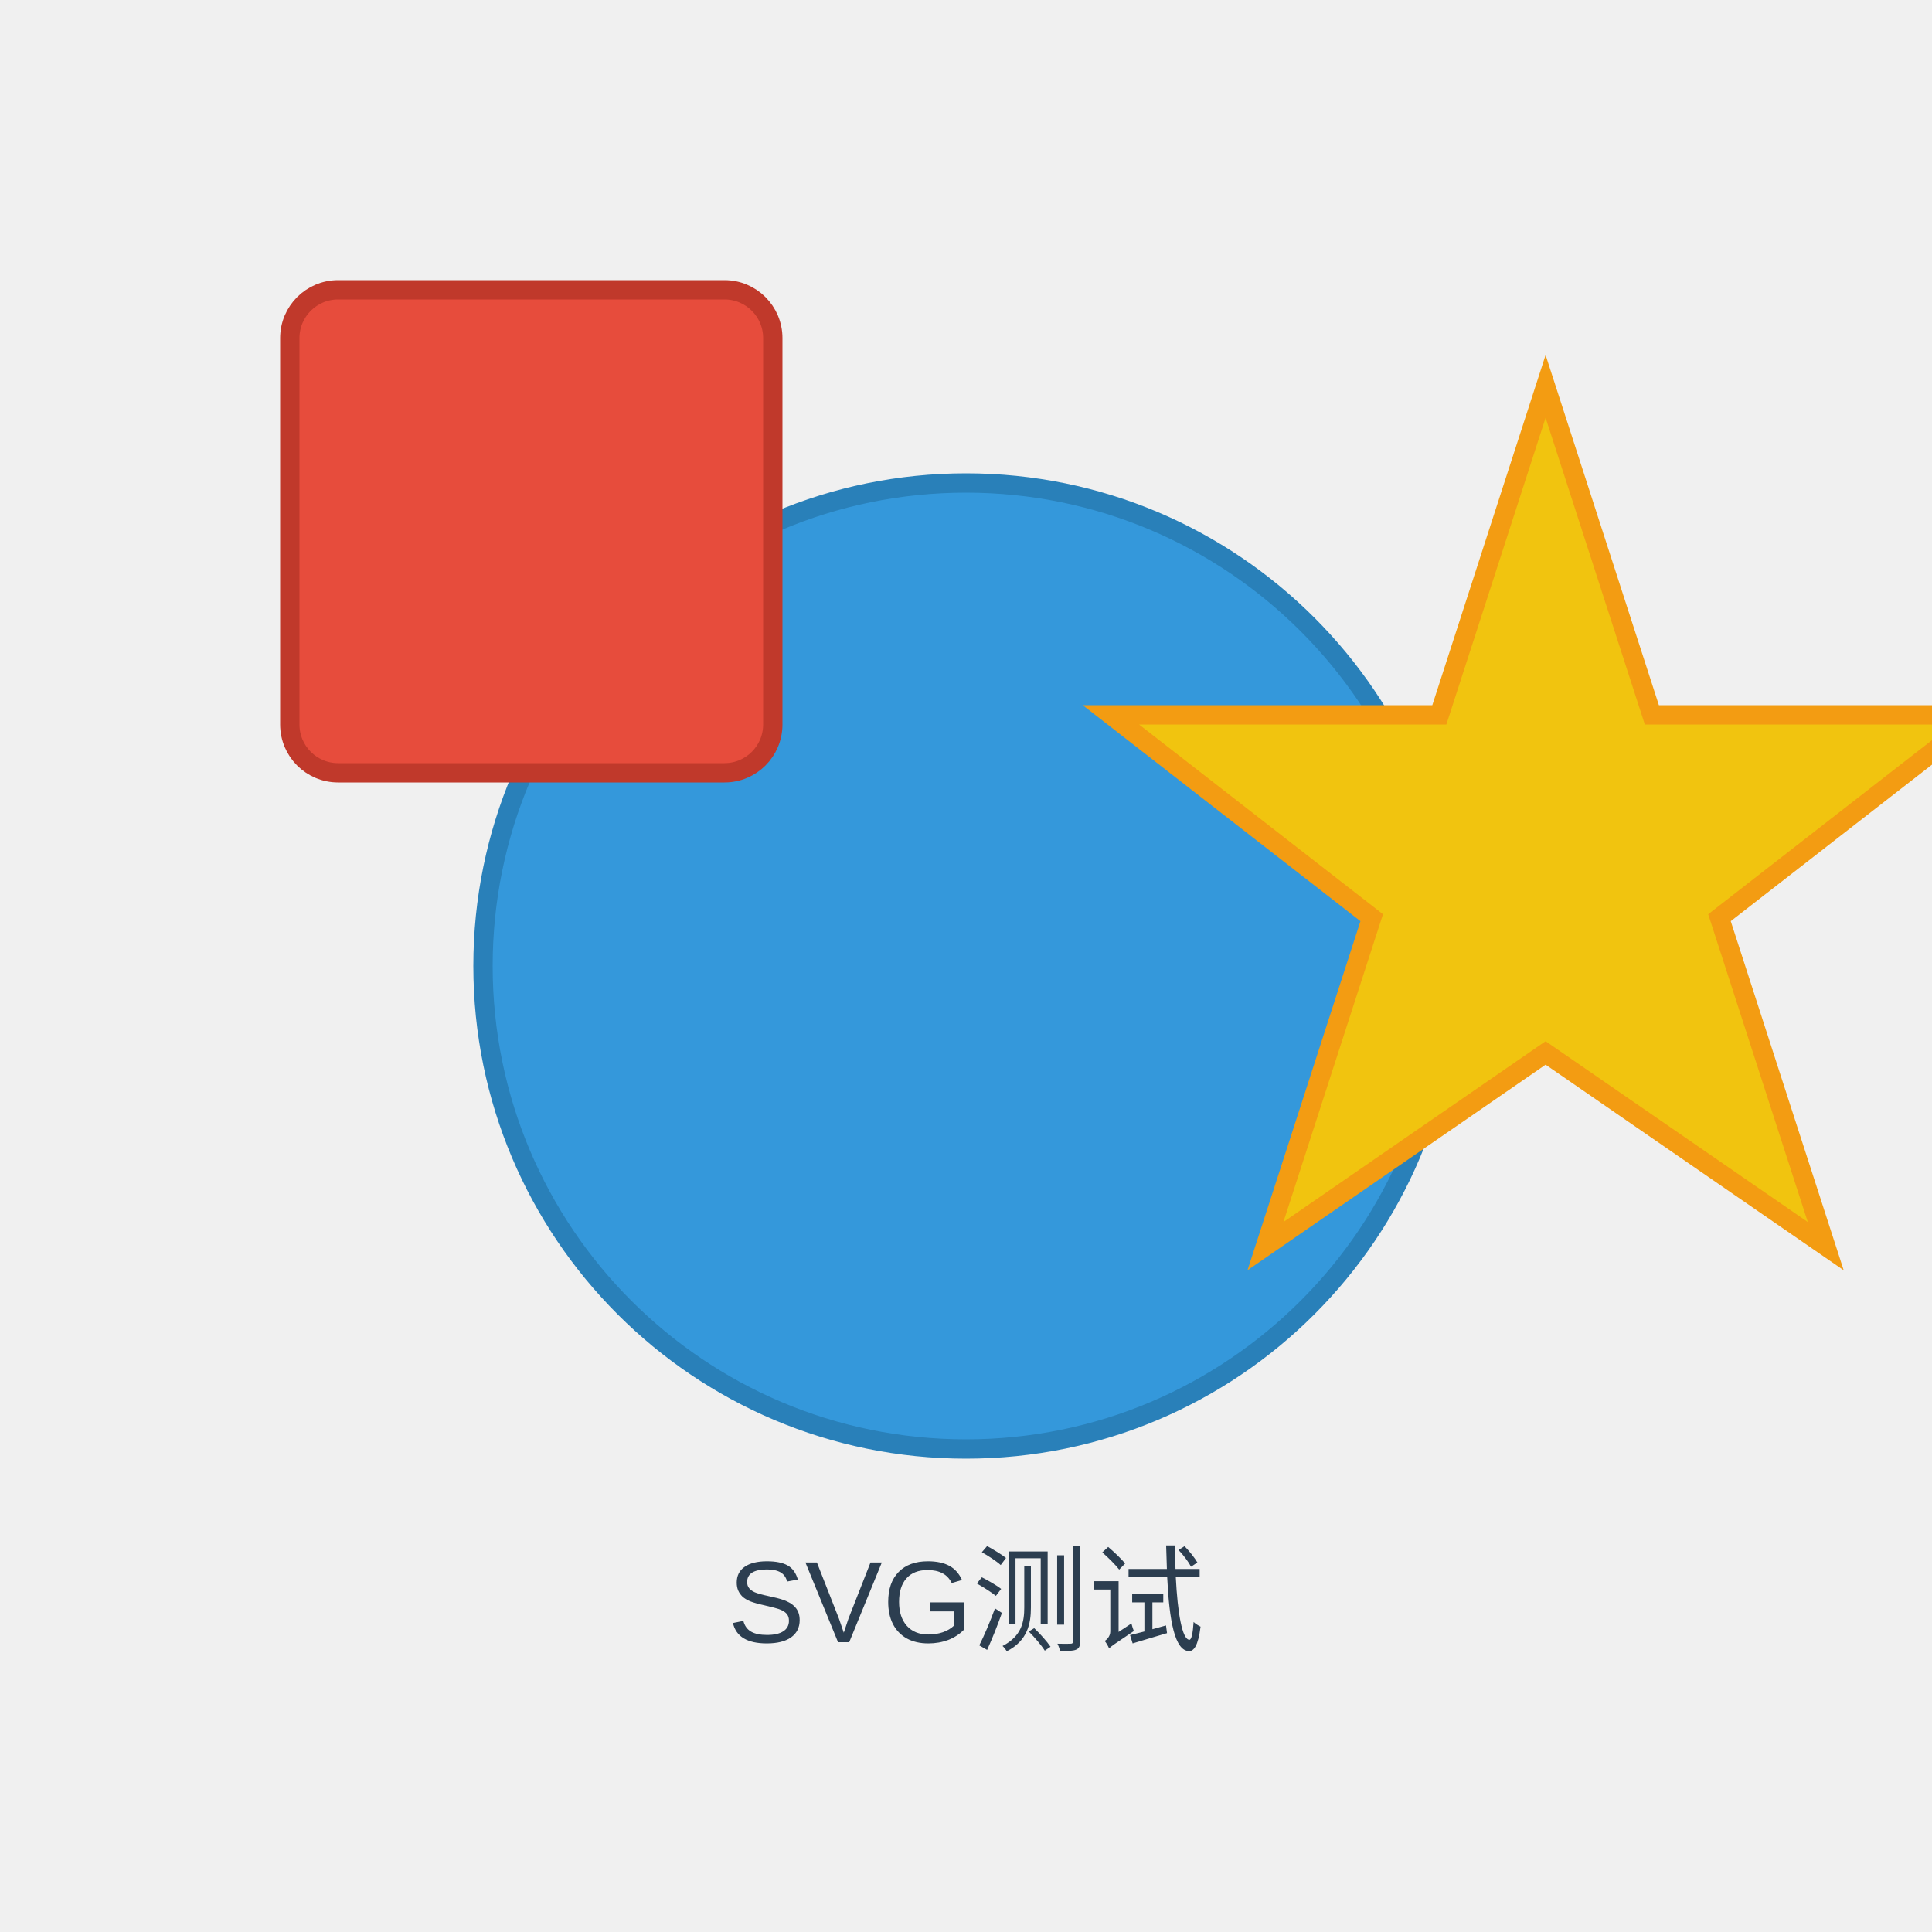
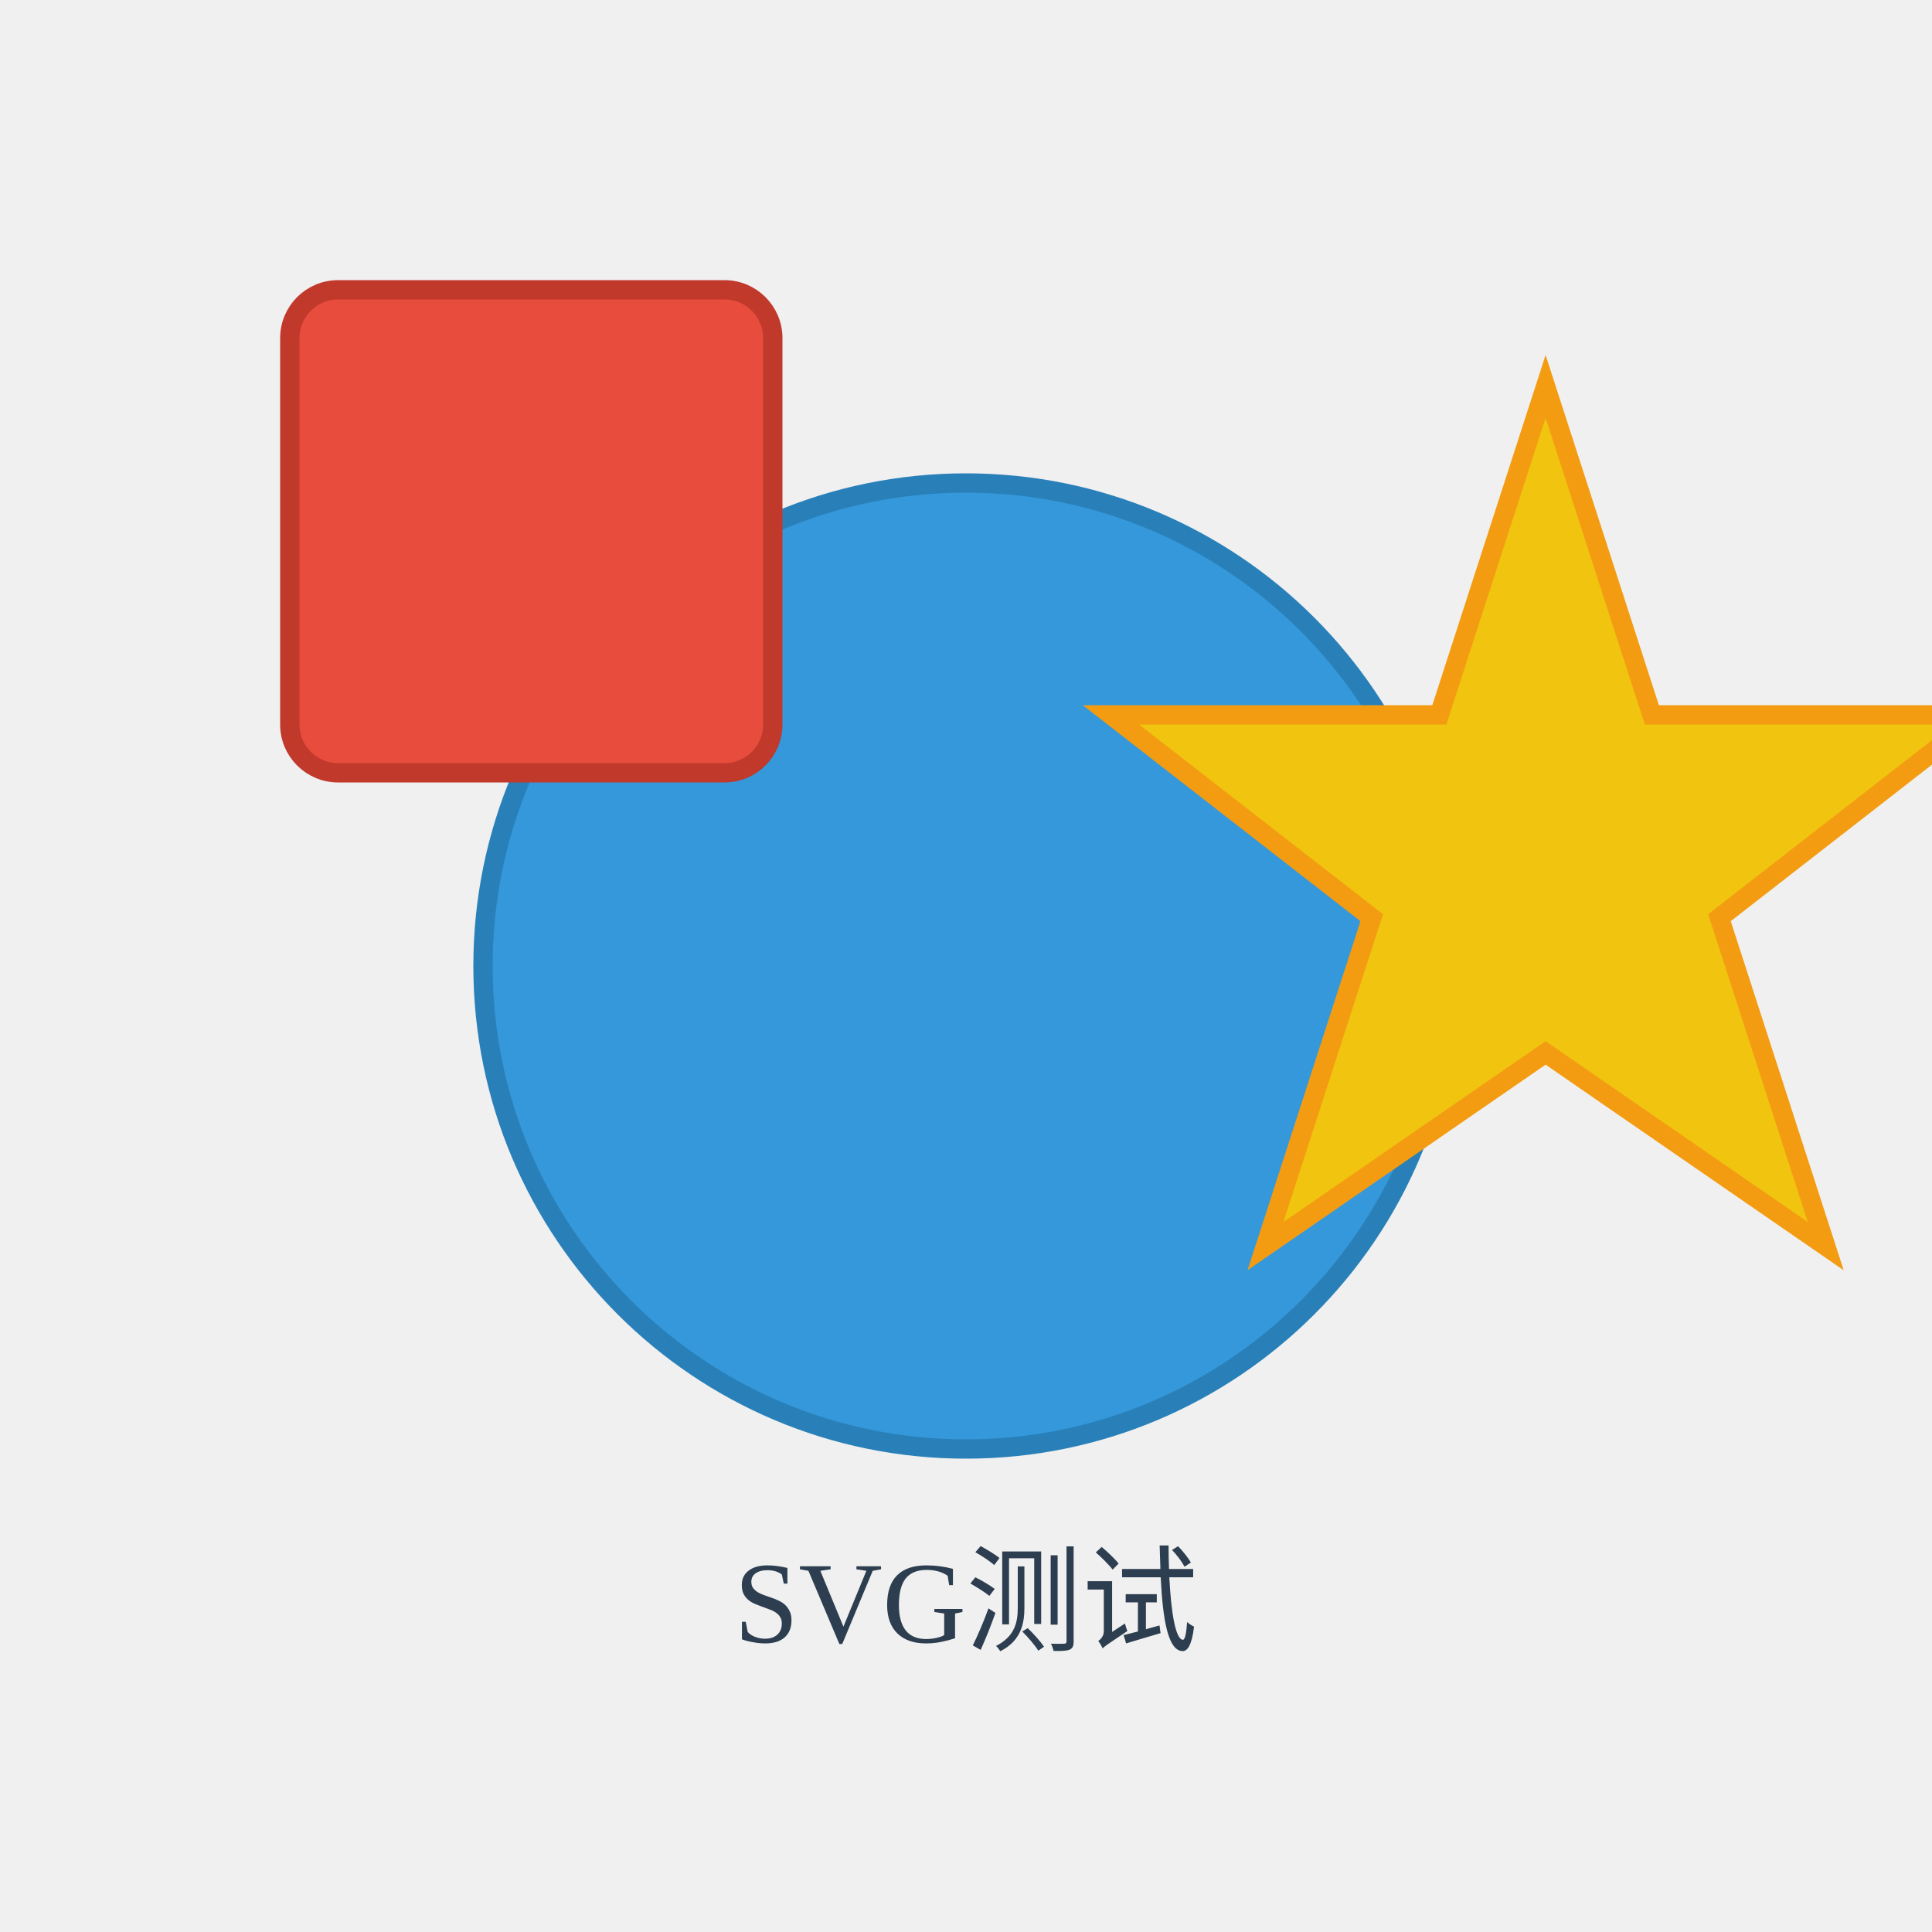
<svg xmlns="http://www.w3.org/2000/svg" width="200" height="200" viewBox="0 0 200 200">
  <rect x="0" y="0" width="200" height="200" fill="#f0f0f0" />
  <circle cx="100" cy="100" r="50" fill="#3498db" stroke="#2980b9" stroke-width="2" />
  <rect x="30" y="30" width="50" height="50" fill="#e74c3c" stroke="#c0392b" stroke-width="2" rx="5" ry="5" />
  <polygon points="160,40 171,74 205,74 178,95 189,129 160,109 131,129 142,95 115,74 149,74" fill="#f1c40f" stroke="#f39c12" stroke-width="2" />
-   <text x="100" y="170" font-family="Arial" font-size="12" text-anchor="middle" fill="#2c3e50">SVG测试</text>
+   <text x="100" y="170" font-family="" font-size="12" text-anchor="middle" fill="#2c3e50">SVG测试</text>
</svg>
